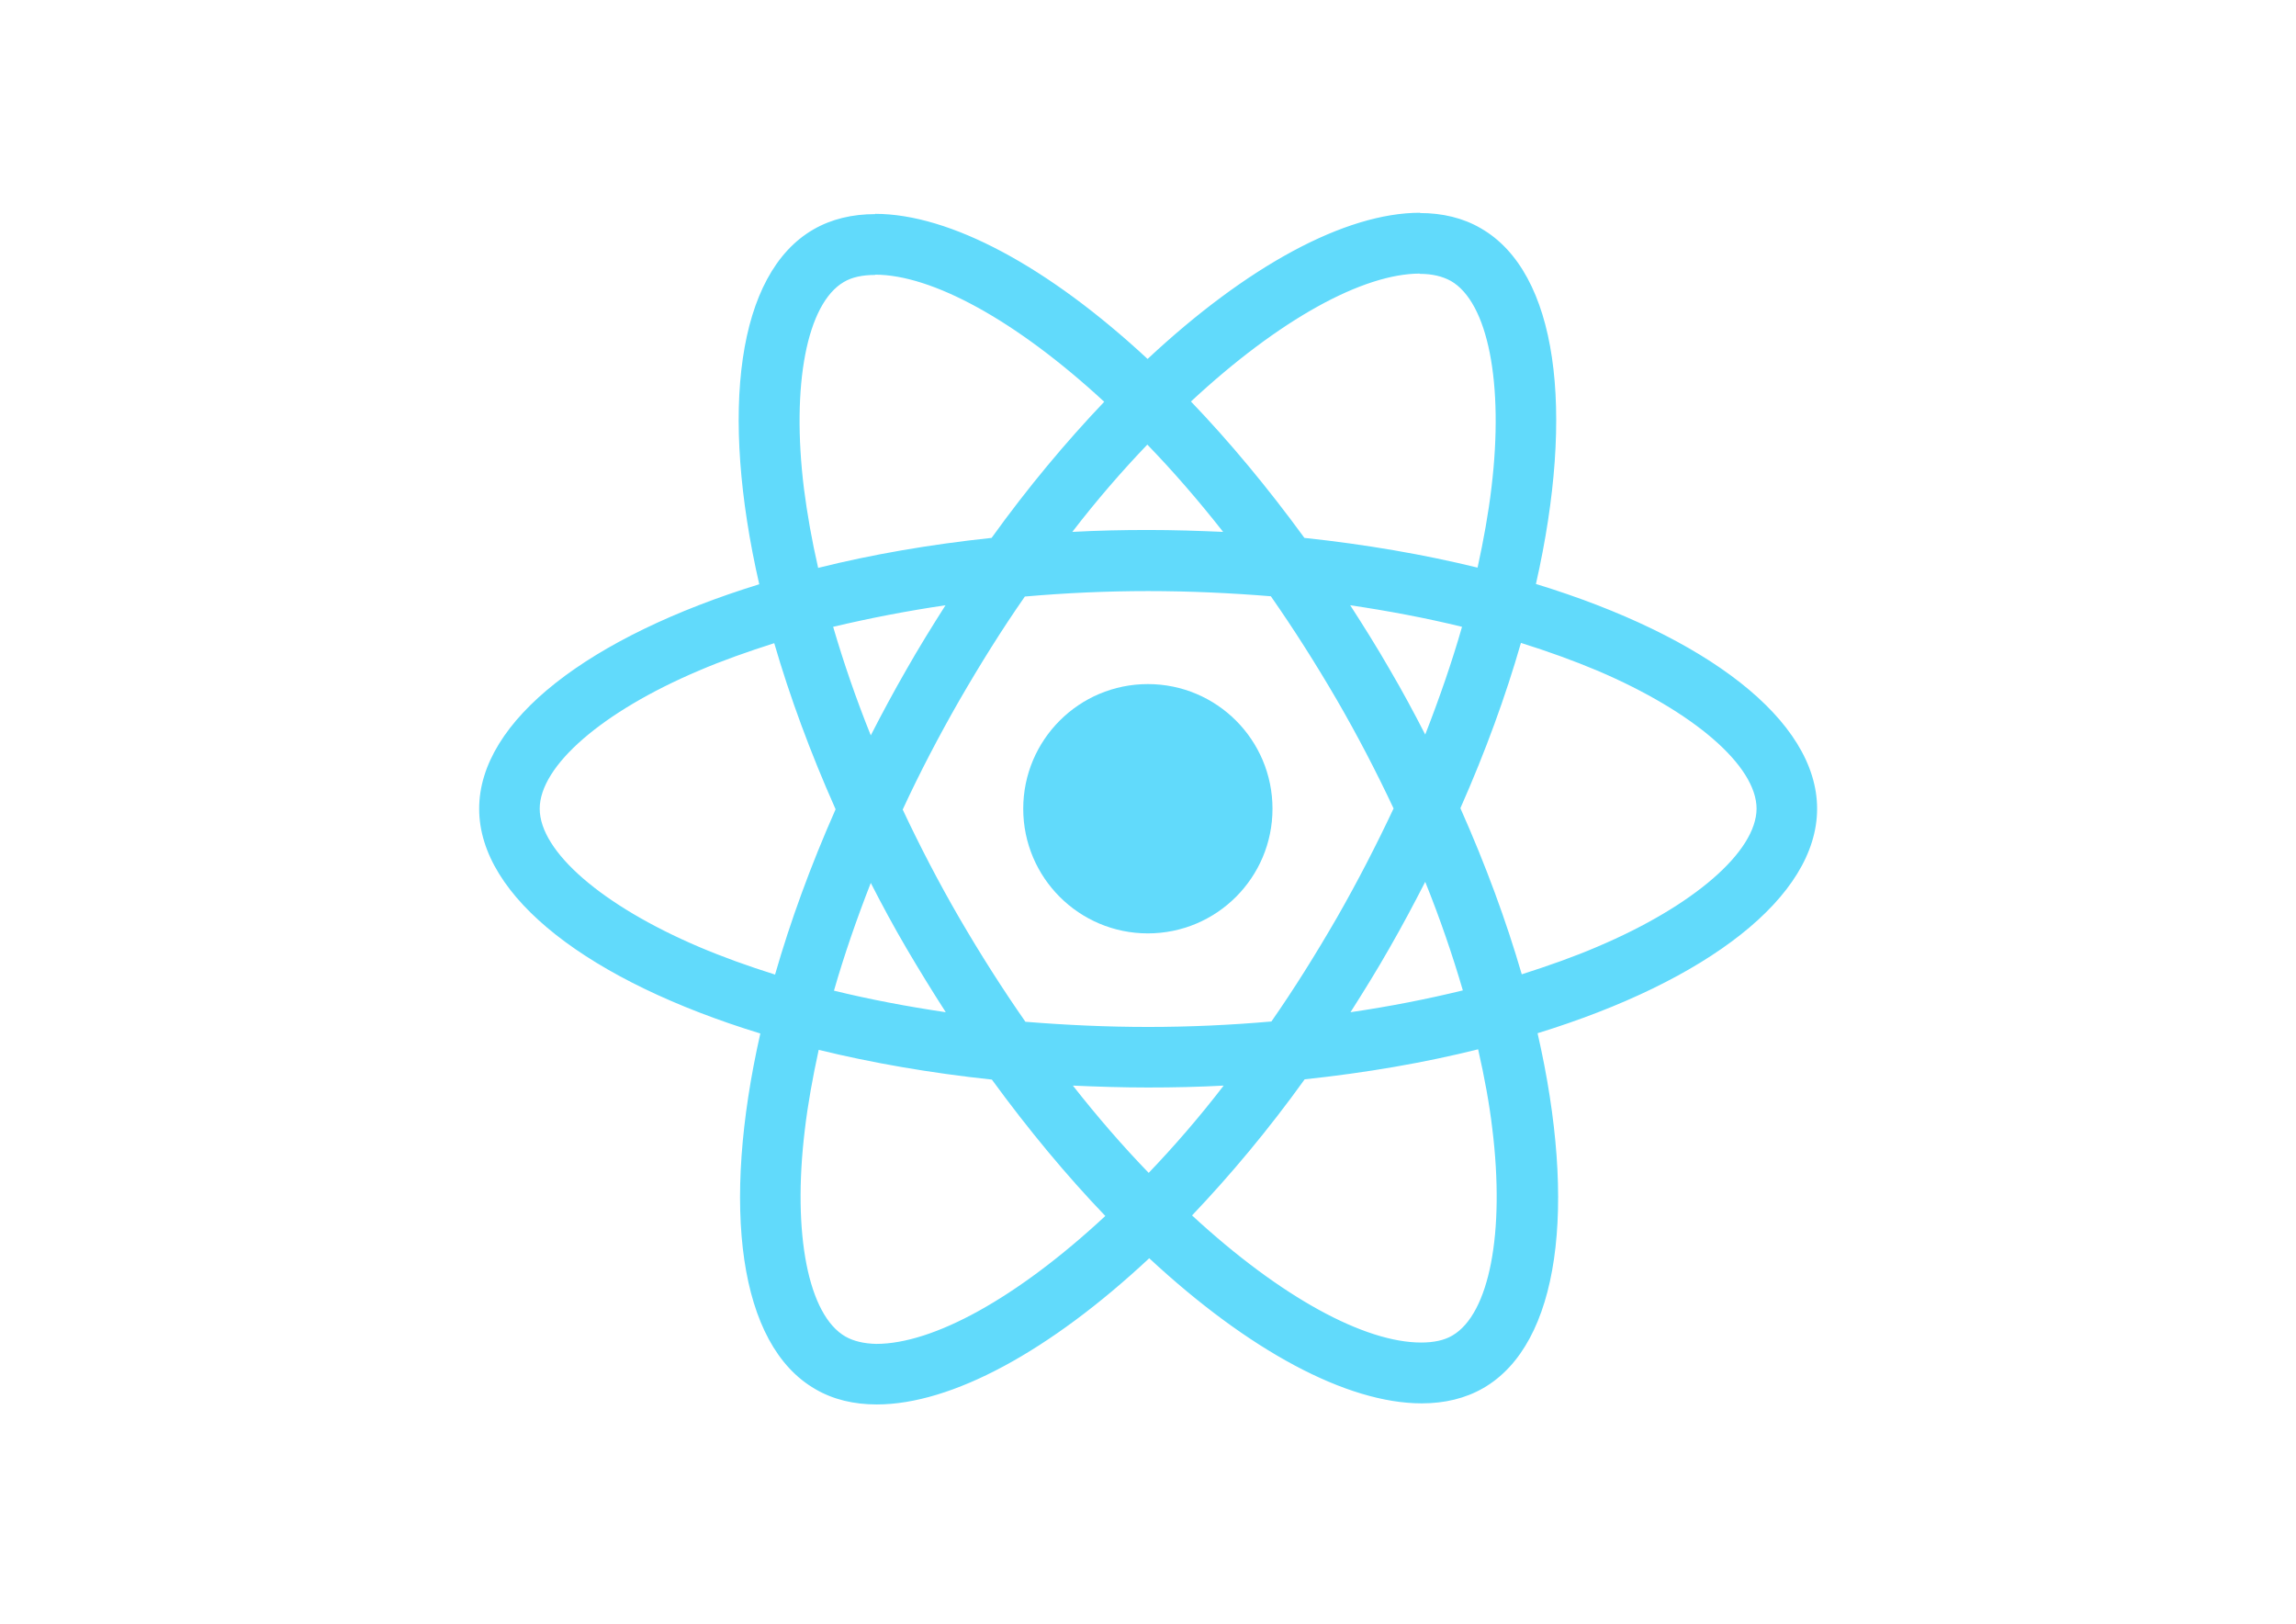
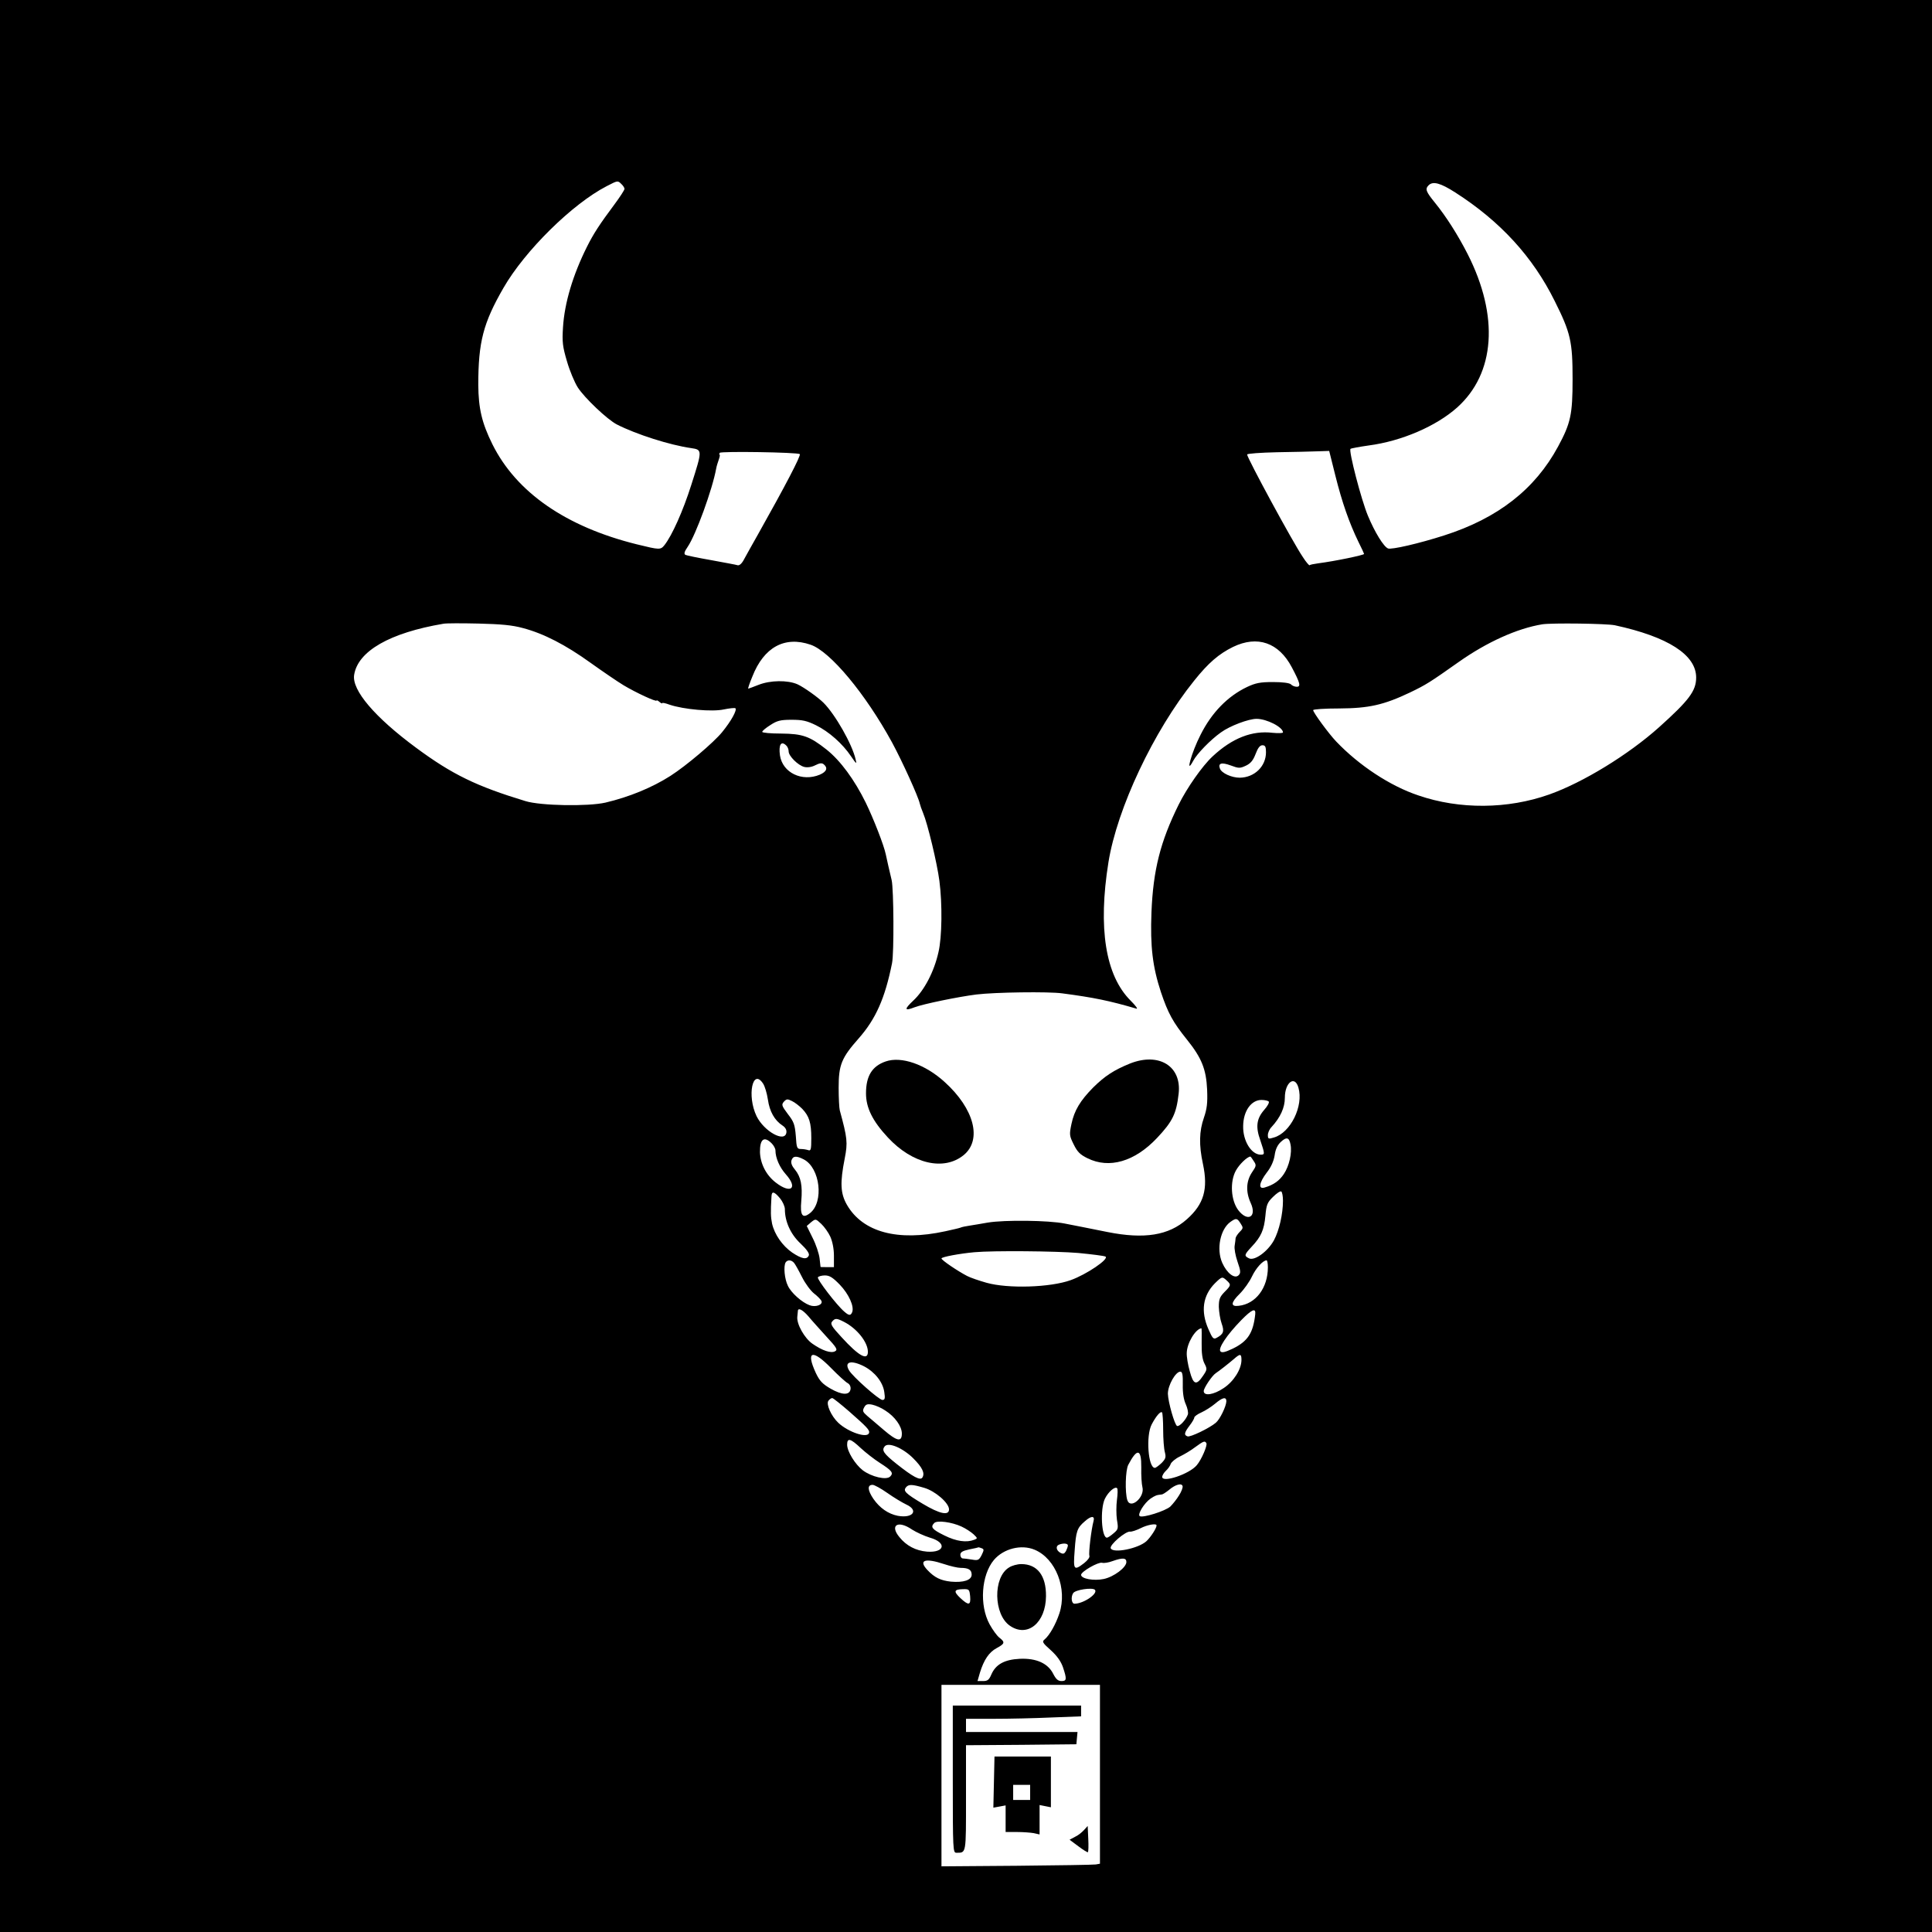
- <svg xmlns="http://www.w3.org/2000/svg" viewBox="0 0 841.9 595.3">
-   <g fill="#61DAFB">
-     <path d="M666.3 296.5c0-32.5-40.7-63.3-103.1-82.4 14.4-63.6 8-114.2-20.2-130.4-6.5-3.8-14.1-5.6-22.4-5.6v22.3c4.6 0 8.3.9 11.4 2.6 13.6 7.8 19.5 37.5 14.9 75.7-1.1 9.4-2.9 19.3-5.1 29.4-19.6-4.8-41-8.5-63.5-10.9-13.5-18.5-27.5-35.3-41.6-50 32.6-30.3 63.2-46.9 84-46.9V78c-27.5 0-63.5 19.6-99.9 53.6-36.4-33.8-72.4-53.2-99.9-53.2v22.3c20.7 0 51.4 16.5 84 46.6-14 14.7-28 31.4-41.3 49.9-22.6 2.4-44 6.1-63.6 11-2.3-10-4-19.7-5.2-29-4.7-38.2 1.1-67.9 14.6-75.8 3-1.8 6.9-2.6 11.5-2.6V78.5c-8.4 0-16 1.8-22.6 5.6-28.1 16.2-34.4 66.7-19.9 130.1-62.2 19.2-102.7 49.9-102.7 82.3 0 32.5 40.7 63.3 103.1 82.4-14.4 63.6-8 114.2 20.2 130.4 6.5 3.8 14.1 5.6 22.5 5.6 27.5 0 63.5-19.6 99.9-53.6 36.4 33.8 72.4 53.2 99.9 53.2 8.4 0 16-1.8 22.6-5.6 28.1-16.2 34.4-66.7 19.9-130.1 62-19.1 102.5-49.9 102.5-82.3zm-130.2-66.7c-3.7 12.9-8.3 26.2-13.5 39.5-4.1-8-8.4-16-13.1-24-4.6-8-9.5-15.8-14.4-23.4 14.2 2.1 27.9 4.7 41 7.9zm-45.8 106.5c-7.8 13.5-15.8 26.3-24.1 38.2-14.9 1.3-30 2-45.2 2-15.1 0-30.2-.7-45-1.9-8.3-11.9-16.4-24.6-24.2-38-7.6-13.1-14.5-26.4-20.8-39.8 6.2-13.4 13.2-26.8 20.7-39.9 7.8-13.5 15.8-26.3 24.1-38.2 14.9-1.3 30-2 45.2-2 15.1 0 30.2.7 45 1.9 8.3 11.9 16.4 24.6 24.2 38 7.6 13.1 14.5 26.4 20.8 39.8-6.3 13.4-13.2 26.8-20.7 39.9zm32.3-13c5.4 13.4 10 26.8 13.8 39.8-13.1 3.2-26.9 5.9-41.2 8 4.9-7.7 9.8-15.6 14.4-23.7 4.6-8 8.9-16.1 13-24.1zM421.2 430c-9.3-9.6-18.6-20.3-27.8-32 9 .4 18.2.7 27.5.7 9.4 0 18.7-.2 27.8-.7-9 11.7-18.3 22.4-27.5 32zm-74.4-58.9c-14.2-2.1-27.9-4.7-41-7.9 3.7-12.9 8.3-26.2 13.5-39.5 4.1 8 8.4 16 13.1 24 4.7 8 9.5 15.8 14.4 23.4zM420.7 163c9.3 9.6 18.6 20.3 27.8 32-9-.4-18.2-.7-27.5-.7-9.4 0-18.7.2-27.8.7 9-11.7 18.3-22.4 27.5-32zm-74 58.9c-4.9 7.7-9.8 15.6-14.4 23.7-4.6 8-8.9 16-13 24-5.4-13.4-10-26.8-13.8-39.8 13.1-3.1 26.9-5.8 41.2-7.9zm-90.5 125.2c-35.4-15.1-58.3-34.9-58.3-50.6 0-15.7 22.9-35.6 58.3-50.6 8.6-3.7 18-7 27.7-10.1 5.7 19.6 13.2 40 22.5 60.9-9.2 20.8-16.6 41.1-22.2 60.6-9.9-3.1-19.3-6.5-28-10.2zM310 490c-13.6-7.8-19.5-37.5-14.9-75.7 1.1-9.4 2.9-19.3 5.1-29.4 19.6 4.8 41 8.5 63.5 10.9 13.5 18.5 27.5 35.3 41.6 50-32.6 30.3-63.2 46.9-84 46.9-4.5-.1-8.3-1-11.3-2.7zm237.2-76.2c4.7 38.2-1.1 67.9-14.6 75.8-3 1.8-6.9 2.6-11.5 2.6-20.7 0-51.4-16.5-84-46.6 14-14.7 28-31.4 41.3-49.9 22.6-2.4 44-6.1 63.6-11 2.3 10.1 4.1 19.8 5.2 29.1zm38.5-66.7c-8.6 3.7-18 7-27.7 10.1-5.7-19.6-13.2-40-22.5-60.9 9.2-20.8 16.6-41.1 22.2-60.6 9.9 3.1 19.3 6.5 28.1 10.2 35.4 15.1 58.3 34.9 58.3 50.6-.1 15.7-23 35.6-58.4 50.6zM320.8 78.4z" />
-     <circle cx="420.9" cy="296.5" r="45.7" />
-     <path d="M520.5 78.1z" />
+ <svg xmlns="http://www.w3.org/2000/svg" version="1.0" width="1024pt" height="1024pt" viewBox="0 0 1024 1024" preserveAspectRatio="xMidYMid meet">
+   <g transform="translate(0,1024) scale(0.1,-0.1)" fill="#000000" stroke="none">
+     <path d="M0 5120 l0 -5120 5120 0 5120 0 0 5120 0 5120 -5120 0 -5120 0 0 -5120z m3294 4144 c9 -8 16 -20 16 -25 0 -6 -24 -43 -53 -82 -79 -106 -111 -155 -146 -225 -74 -148 -119 -297 -127 -427 -5 -78 -2 -102 21 -180 14 -49 40 -111 57 -138 36 -56 157 -171 208 -197 102 -52 280 -109 393 -125 60 -9 60 -10 1 -195 -44 -139 -102 -268 -142 -319 -21 -26 -25 -26 -147 4 -375 93 -638 275 -765 530 -56 113 -74 190 -75 315 0 227 26 328 134 515 113 196 364 444 546 538 60 31 59 31 79 11z m4419 -44 c239 -153 411 -341 527 -575 85 -170 95 -215 95 -415 0 -187 -10 -233 -77 -357 -122 -226 -319 -380 -604 -471 -134 -43 -278 -76 -297 -69 -23 9 -70 85 -107 174 -35 84 -103 345 -92 354 4 3 48 11 97 18 174 23 357 102 468 201 202 181 223 484 56 813 -51 100 -113 198 -173 272 -48 59 -54 73 -34 93 23 23 63 12 141 -38z m-3474 -1387 c8 -6 -79 -172 -223 -428 -28 -49 -60 -107 -71 -127 -12 -24 -25 -36 -35 -34 -8 3 -71 14 -140 27 -69 12 -131 25 -137 28 -9 5 -6 17 12 43 43 63 131 304 151 415 2 12 9 34 14 48 5 14 7 25 4 25 -3 0 -2 5 1 10 6 9 413 3 424 -7z m2839 -115 c35 -140 73 -249 122 -350 17 -34 30 -62 30 -64 0 -6 -152 -38 -245 -50 -22 -3 -42 -7 -44 -10 -2 -2 -19 17 -36 44 -53 78 -295 525 -295 543 0 5 71 10 158 12 86 1 184 4 217 5 l60 2 33 -132z m-4306 -807 c110 -29 226 -89 358 -184 63 -45 142 -99 175 -119 65 -39 175 -90 175 -81 0 3 7 0 15 -7 8 -7 15 -10 15 -7 0 4 17 0 39 -8 73 -25 227 -39 288 -25 30 6 57 9 61 6 9 -10 -22 -67 -71 -127 -45 -55 -189 -177 -273 -231 -97 -62 -218 -112 -345 -142 -92 -21 -343 -17 -424 8 -260 79 -388 141 -580 283 -218 161 -341 305 -328 386 20 126 189 223 473 271 14 3 97 3 185 1 120 -3 179 -8 237 -24z m5787 15 c282 -61 431 -157 431 -277 0 -71 -38 -121 -196 -263 -164 -147 -405 -294 -583 -357 -220 -78 -475 -80 -693 -5 -150 50 -315 159 -436 286 -40 42 -122 154 -122 166 0 5 62 9 138 9 157 1 235 18 376 85 85 41 104 53 257 161 150 106 310 178 443 200 52 8 341 4 385 -5z m-4263 -103 c104 -35 291 -260 432 -518 55 -102 139 -287 147 -324 2 -9 10 -32 18 -51 23 -54 74 -265 86 -359 16 -122 14 -298 -5 -378 -23 -103 -75 -202 -133 -256 -50 -47 -48 -57 6 -36 47 18 233 56 328 68 99 12 382 16 455 6 167 -22 250 -39 393 -81 10 -3 -4 16 -31 43 -133 133 -173 384 -117 733 46 285 239 695 454 962 76 95 131 142 206 179 130 63 243 23 312 -108 44 -83 49 -103 26 -103 -11 0 -25 6 -31 13 -8 7 -43 12 -95 12 -68 0 -92 -5 -137 -26 -103 -49 -188 -136 -247 -254 -47 -91 -83 -220 -39 -138 20 38 92 112 147 151 48 35 147 72 189 72 54 0 140 -44 140 -72 0 -4 -25 -5 -55 -2 -109 13 -214 -28 -318 -125 -54 -50 -136 -167 -180 -256 -97 -196 -135 -347 -144 -570 -7 -182 6 -289 50 -423 38 -113 64 -160 138 -252 78 -97 102 -157 107 -265 3 -72 -1 -102 -17 -149 -25 -71 -27 -145 -5 -246 28 -132 5 -212 -85 -292 -96 -86 -226 -107 -421 -68 -58 12 -116 23 -130 26 -14 3 -57 11 -97 19 -84 17 -318 20 -408 5 -33 -6 -76 -13 -95 -16 -19 -3 -42 -7 -50 -11 -8 -3 -44 -11 -80 -19 -252 -55 -437 -5 -521 140 -35 61 -37 118 -12 245 17 86 14 109 -26 256 -3 11 -6 65 -6 120 0 121 15 158 106 261 91 103 140 214 177 399 11 54 9 391 -2 440 -10 41 -27 116 -31 136 -10 49 -64 187 -106 274 -60 122 -134 223 -208 282 -90 71 -127 84 -242 85 -54 0 -99 4 -99 9 0 5 19 21 43 36 35 23 53 28 112 28 58 0 81 -5 130 -29 69 -34 141 -98 186 -165 28 -41 31 -43 24 -16 -18 80 -108 238 -170 300 -29 29 -105 83 -138 98 -52 23 -144 22 -207 -3 -28 -11 -52 -20 -54 -20 -3 0 7 29 22 65 61 155 171 215 308 168z m-128 -535 c7 -7 12 -20 12 -31 0 -24 50 -74 83 -82 16 -4 39 -1 58 9 24 12 35 13 45 5 23 -19 16 -39 -21 -55 -94 -39 -197 10 -211 102 -8 57 6 80 34 52z m2542 -35 c0 -75 -61 -134 -139 -135 -43 0 -96 24 -105 48 -11 29 8 35 57 17 43 -16 49 -16 81 -1 25 12 38 28 51 62 12 32 23 46 36 46 15 0 19 -8 19 -37z m-2665 -1757 c9 -14 20 -51 25 -84 9 -63 35 -110 78 -138 15 -10 22 -23 20 -37 -8 -55 -118 6 -158 87 -52 108 -21 258 35 172z m2837 -21 c28 -97 -42 -239 -130 -264 -29 -9 -32 -8 -32 13 0 12 8 31 19 42 47 51 71 103 71 156 0 81 53 121 72 53z m-2630 -112 c37 -39 48 -74 48 -155 0 -60 -2 -69 -16 -64 -9 3 -26 6 -38 6 -22 0 -24 5 -28 69 -5 60 -10 75 -42 116 -33 44 -35 50 -21 66 14 15 19 15 43 3 15 -7 39 -26 54 -41z m2473 38 c3 -6 -8 -25 -24 -43 -41 -47 -47 -90 -21 -162 24 -72 25 -76 2 -76 -50 0 -95 74 -93 152 1 80 43 138 97 138 18 0 35 -4 39 -9z m115 -227 c9 -44 -7 -114 -35 -156 -24 -36 -54 -58 -102 -72 -35 -11 -30 25 11 79 23 29 37 61 42 92 4 31 15 54 32 70 31 29 45 25 52 -13z m-2750 6 c11 -11 20 -28 20 -37 0 -40 22 -90 55 -127 66 -74 27 -106 -53 -44 -51 39 -82 100 -84 161 -1 70 22 87 62 47z m170 -85 c87 -45 108 -226 33 -285 -40 -31 -53 -12 -46 65 7 81 -2 127 -33 165 -17 20 -23 36 -19 50 8 24 26 25 65 5z m2385 -9 c15 -22 14 -26 -10 -61 -30 -46 -33 -102 -6 -161 34 -74 -16 -103 -66 -38 -39 52 -45 150 -13 209 18 33 59 73 77 75 2 0 10 -11 18 -24z m155 -210 c0 -70 -20 -158 -48 -210 -33 -60 -104 -111 -133 -95 -26 13 -24 19 15 61 50 53 66 89 73 165 5 57 10 70 40 99 19 19 38 32 44 29 5 -4 9 -25 9 -49z m-2666 13 c14 -17 26 -43 26 -58 0 -65 30 -132 82 -181 34 -32 49 -54 45 -64 -10 -24 -37 -19 -88 15 -52 36 -94 96 -107 154 -7 36 -8 58 -3 143 1 30 14 28 45 -9z m267 -204 c11 -25 19 -63 19 -100 l0 -61 -35 0 c-19 0 -35 0 -36 1 0 0 -2 20 -5 45 -3 25 -19 74 -37 109 l-31 63 23 20 c24 19 24 19 54 -9 16 -15 38 -46 48 -68z m2174 71 c15 -23 15 -26 -4 -45 -12 -12 -21 -27 -22 -33 0 -7 -3 -25 -5 -40 -3 -15 4 -53 15 -85 17 -49 18 -60 6 -72 -21 -21 -62 10 -87 66 -32 73 -10 179 44 217 30 21 35 20 53 -8z m-860 -157 c72 -7 136 -15 144 -19 22 -12 -100 -95 -184 -125 -108 -39 -332 -46 -446 -14 -39 11 -86 27 -103 36 -50 26 -136 84 -136 93 0 8 97 26 175 33 99 9 432 6 550 -4z m-1506 -53 c6 -7 25 -41 42 -75 17 -34 46 -73 64 -87 18 -14 36 -32 39 -40 8 -20 -32 -34 -63 -22 -41 15 -98 66 -115 103 -18 36 -24 104 -12 124 10 15 31 14 45 -3z m2511 -23 c0 -109 -64 -194 -154 -204 -45 -6 -43 17 5 64 23 23 52 64 65 92 21 44 57 84 77 85 4 0 7 -17 7 -37z m-2269 -92 c48 -50 77 -115 66 -145 -8 -20 -17 -20 -42 2 -40 34 -146 172 -140 182 3 5 20 10 37 10 25 0 42 -11 79 -49z m2051 22 c24 -22 23 -26 -12 -61 -25 -26 -30 -38 -30 -79 1 -26 7 -66 15 -88 15 -42 10 -56 -27 -76 -16 -9 -22 -3 -43 46 -42 95 -30 178 34 243 38 37 39 37 63 15z m-2218 -189 c17 -21 60 -68 95 -107 56 -60 62 -71 47 -79 -21 -12 -67 3 -120 40 -42 29 -85 105 -80 144 1 13 3 26 3 31 2 17 26 4 55 -29z m2369 10 c-11 -99 -39 -143 -119 -182 -40 -19 -57 -23 -65 -15 -15 15 33 87 110 166 56 57 78 67 74 31z m-2180 -40 c69 -35 127 -108 127 -159 0 -49 -48 -23 -140 78 -52 56 -60 70 -50 82 16 19 24 19 63 -1z m1896 -112 c-1 -54 4 -88 15 -109 15 -29 14 -33 -7 -64 -36 -54 -52 -49 -71 23 -10 35 -17 78 -16 97 1 52 46 127 78 131 1 0 2 -35 1 -78z m-1964 -133 c38 -39 78 -75 88 -80 11 -6 17 -19 15 -32 -5 -33 -45 -32 -106 3 -43 25 -58 41 -78 83 -54 117 -19 128 81 26z m2175 43 c0 -49 -41 -114 -94 -149 -53 -36 -106 -44 -106 -16 0 16 44 82 64 95 17 11 68 51 96 75 33 29 40 29 40 -5z m-2000 -34 c57 -30 100 -84 107 -137 5 -33 3 -41 -10 -41 -18 0 -158 124 -177 157 -27 46 11 56 80 21z m1689 -97 c-1 -45 5 -80 16 -104 9 -20 14 -44 11 -54 -10 -28 -44 -65 -57 -61 -13 4 -48 128 -49 171 0 45 41 117 66 117 11 0 14 -17 13 -69z m-1767 -143 c92 -81 109 -98 104 -113 -8 -30 -110 4 -163 54 -38 36 -66 100 -52 117 6 8 15 14 20 14 5 0 46 -33 91 -72z m1998 55 c-1 -27 -34 -96 -56 -114 -33 -28 -136 -78 -150 -72 -20 7 -17 20 11 57 14 18 25 37 25 43 0 5 17 18 38 27 20 9 53 30 72 46 40 34 60 38 60 13z m-1808 -49 c51 -32 88 -84 88 -122 0 -47 -26 -41 -96 19 -32 28 -72 61 -87 74 -24 21 -27 27 -17 45 9 17 17 20 43 15 18 -4 49 -17 69 -31z m1473 -102 c0 -48 4 -101 9 -119 7 -27 4 -35 -17 -57 -15 -14 -31 -26 -36 -26 -36 0 -48 171 -17 230 23 44 47 72 55 64 3 -3 6 -45 6 -92z m-1603 -97 c26 -24 72 -60 102 -79 64 -41 73 -53 54 -72 -20 -20 -98 -2 -145 33 -41 32 -83 100 -83 136 0 38 18 33 72 -18z m1832 26 c7 -11 -26 -88 -51 -117 -39 -47 -183 -95 -183 -62 0 8 9 23 20 33 11 10 22 26 25 36 4 10 25 28 48 39 23 11 60 33 82 50 44 32 51 35 59 21z m-1554 -80 c49 -49 63 -79 49 -102 -11 -18 -50 3 -137 72 -69 55 -80 72 -63 93 20 24 97 -9 151 -63z m1209 -48 c-1 -43 2 -90 6 -105 14 -53 -63 -120 -80 -69 -13 41 -10 158 5 187 47 90 70 86 69 -13z m200 -149 c-12 -20 -33 -46 -46 -59 -27 -24 -145 -61 -162 -51 -14 9 24 70 57 93 26 17 31 19 59 22 6 0 24 12 40 25 33 28 67 37 71 19 2 -7 -6 -29 -19 -49z m-1546 13 c34 -24 79 -51 100 -61 68 -31 36 -75 -45 -60 -50 10 -95 41 -129 90 -31 46 -33 74 -4 74 9 0 44 -19 78 -43z m196 27 c58 -17 131 -80 131 -114 0 -35 -50 -24 -140 30 -92 55 -104 68 -88 87 14 17 33 16 97 -3z m1021 -64 c-4 -30 -4 -77 0 -105 8 -47 7 -51 -18 -72 -15 -13 -30 -23 -35 -23 -29 0 -37 151 -11 206 18 37 54 68 65 56 4 -4 3 -32 -1 -62z m-124 -112 c-12 -44 -27 -170 -22 -184 3 -8 -9 -24 -28 -39 -55 -42 -58 -36 -50 68 7 101 13 119 53 153 34 31 55 31 47 2z m-700 -29 c22 -10 51 -29 64 -41 22 -21 22 -22 4 -29 -41 -16 -95 -9 -159 23 -65 32 -75 44 -53 66 15 15 92 5 144 -19z m-262 -16 c22 -14 65 -34 95 -43 91 -26 79 -81 -16 -74 -59 5 -109 31 -146 77 -53 64 -7 91 67 40z m1296 22 c0 -15 -31 -62 -53 -83 -43 -40 -179 -67 -190 -38 -7 18 80 92 103 88 8 -1 33 7 55 18 37 19 85 27 85 15z m-470 -106 c0 -6 -5 -19 -10 -30 -9 -15 -15 -17 -30 -9 -22 12 -26 36 -7 43 22 9 47 7 47 -4z m-457 -15 c13 -5 13 -9 0 -36 -14 -27 -19 -30 -52 -24 -20 3 -42 6 -48 6 -7 0 -13 9 -13 19 0 14 11 21 48 29 26 5 48 10 49 11 1 0 8 -2 16 -5z m281 -8 c112 -47 174 -207 131 -337 -19 -58 -52 -116 -78 -138 -15 -12 -12 -18 32 -57 33 -30 54 -59 65 -91 21 -63 20 -73 -8 -73 -18 0 -29 10 -43 37 -28 57 -90 85 -178 81 -82 -4 -128 -30 -151 -84 -12 -28 -20 -34 -44 -34 l-29 0 13 45 c21 68 48 108 89 130 43 23 45 31 14 55 -13 10 -36 42 -52 71 -55 101 -44 261 23 341 51 60 145 84 216 54z m486 -65 c0 -29 -67 -79 -120 -90 -52 -11 -120 1 -120 22 1 18 91 69 111 64 10 -3 35 1 56 9 54 19 73 17 73 -5z m-966 -11 c33 -11 72 -20 87 -20 42 0 59 -10 59 -36 0 -29 -43 -43 -110 -37 -54 6 -86 21 -124 61 -50 53 -14 66 88 32z m138 -171 c4 -48 -8 -50 -52 -9 -37 35 -34 46 13 47 34 1 35 -1 39 -38z m661 35 c19 -20 -60 -74 -108 -74 -16 0 -20 36 -7 56 11 18 101 31 115 18z m27 -978 l0 -474 -22 -4 c-13 -2 -202 -5 -420 -7 l-398 -3 0 481 0 481 420 0 420 0 0 -474z" />
+     <path d="M4694 4614 c-72 -25 -104 -77 -104 -169 0 -76 34 -146 116 -234 130 -140 297 -179 402 -93 98 81 56 245 -101 387 -103 94 -230 138 -313 109z" />
+     <path d="M5989 4603 c-86 -35 -133 -66 -195 -127 -69 -70 -100 -122 -115 -193 -12 -57 -11 -63 12 -109 19 -39 34 -54 73 -73 115 -57 250 -18 368 107 83 88 103 129 115 235 17 146 -104 221 -258 160z" />
+     <path d="M5348 1932 c-86 -52 -82 -250 5 -309 93 -64 190 16 191 157 1 109 -46 170 -131 170 -21 0 -50 -8 -65 -18z" />
+     <path d="M5050 810 c0 -378 1 -390 19 -390 53 0 51 -9 51 291 l0 279 293 2 292 3 3 33 3 32 -295 0 -296 0 0 35 0 35 148 0 c81 0 218 3 305 7 l157 6 0 29 0 28 -340 0 -340 0 0 -390z" />
+     <path d="M5268 794 l-3 -135 33 6 32 6 0 -71 0 -70 59 0 c32 0 73 -3 90 -6 l31 -7 0 78 0 78 30 -6 30 -6 0 134 0 135 -149 0 -150 0 -3 -136z m192 -54 l0 -40 -45 0 -45 0 0 40 0 40 45 0 45 0 0 -40z" />
+     <path d="M5745 540 c-11 -12 -32 -29 -48 -36 l-28 -15 47 -35 c25 -19 48 -33 50 -31 3 3 4 35 2 72 l-3 67 -20 -22z" />
  </g>
</svg>
